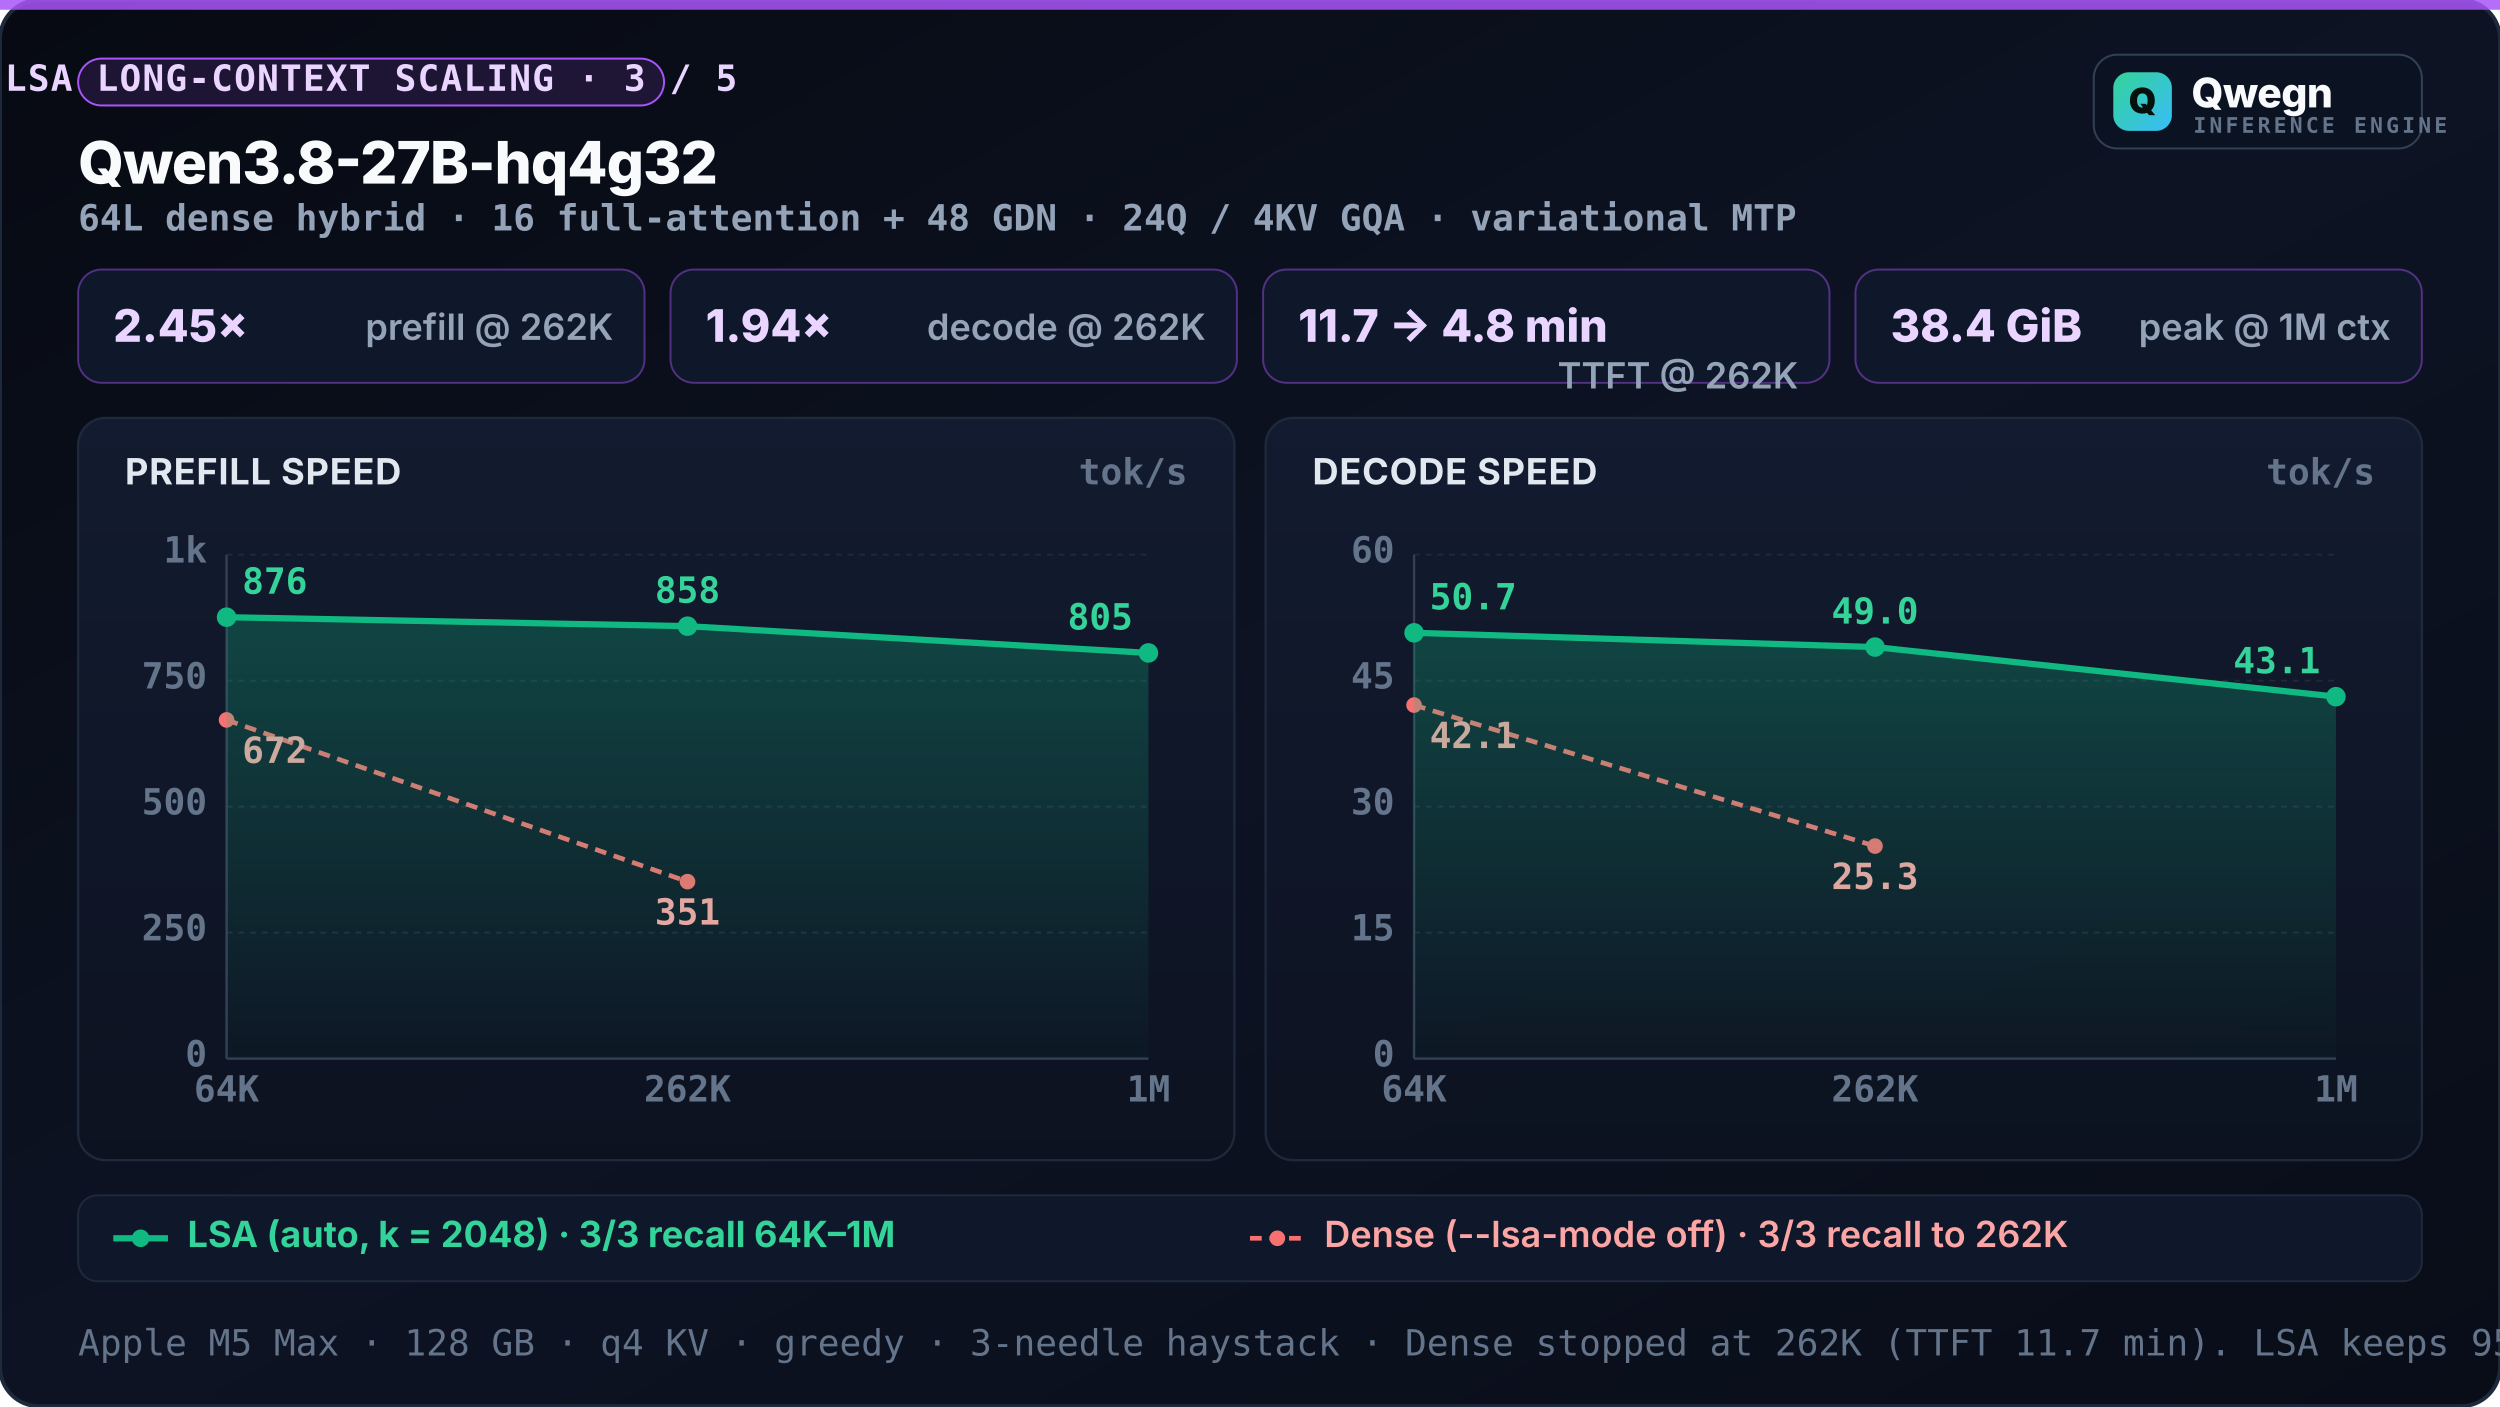
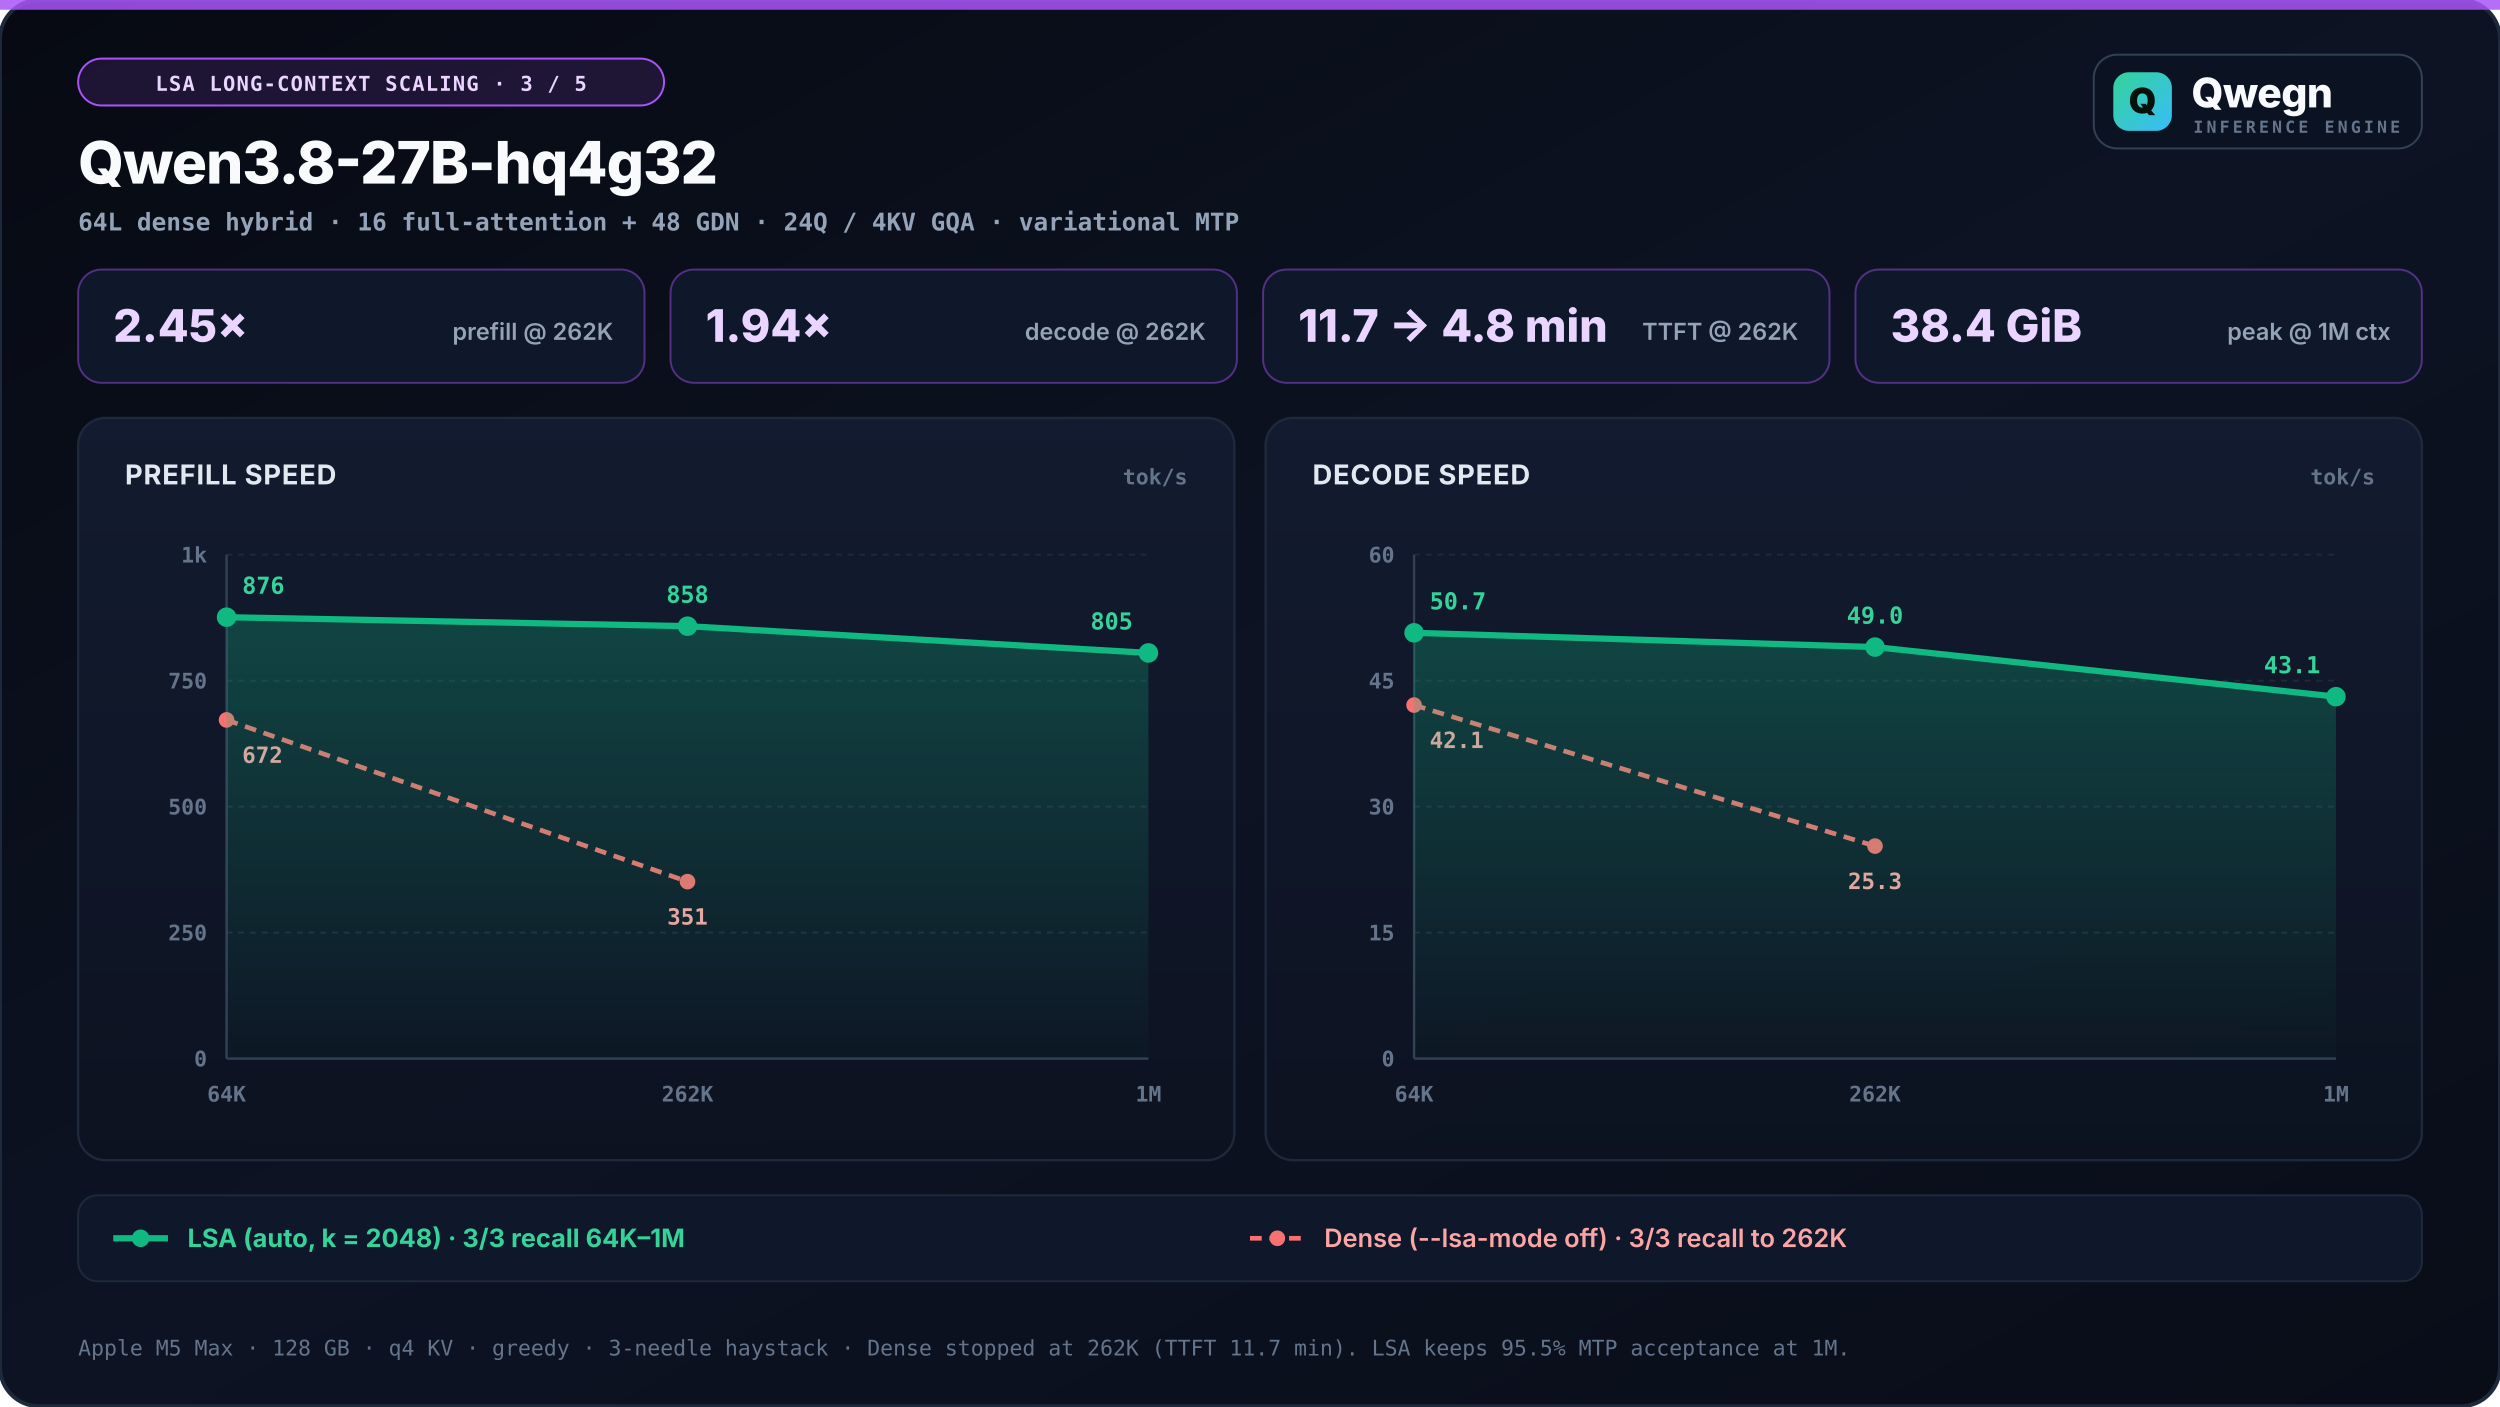
<svg xmlns="http://www.w3.org/2000/svg" viewBox="0 0 1280 720" width="1280" height="720">
  <defs>
    <linearGradient id="bg" x1="0" y1="0" x2="1" y2="1">
      <stop offset="0" stop-color="#070a12" />
      <stop offset=".5" stop-color="#0d1323" />
      <stop offset="1" stop-color="#090d18" />
    </linearGradient>
    <linearGradient id="card" x1="0" y1="0" x2="0" y2="1">
      <stop offset="0" stop-color="#131c31" stop-opacity=".92" />
      <stop offset="1" stop-color="#0c1220" stop-opacity=".96" />
    </linearGradient>
    <linearGradient id="aEm" x1="0" y1="0" x2="0" y2="1">
      <stop offset="0" stop-color="#10b981" stop-opacity=".28" />
      <stop offset="1" stop-color="#10b981" stop-opacity=".02" />
    </linearGradient>
    <linearGradient id="aCy" x1="0" y1="0" x2="0" y2="1">
      <stop offset="0" stop-color="#38bdf8" stop-opacity=".28" />
      <stop offset="1" stop-color="#38bdf8" stop-opacity=".02" />
    </linearGradient>
    <linearGradient id="mark" x1="0" y1="0" x2="1" y2="1">
      <stop offset="0" stop-color="#34d399" />
      <stop offset="1" stop-color="#38bdf8" />
    </linearGradient>
    <style>
.sans{font-family:-apple-system,BlinkMacSystemFont,"SF Pro Display","Inter",system-ui,sans-serif}
.mono{font-family:"SF Mono","JetBrains Mono",Menlo,monospace}
- .ct{font-size:18.5px;font-weight:700;fill:#e2e8f0;letter-spacing:.4px}
- .ax{font-size:18.5px;font-weight:600;fill:#64748b}
- .va{font-size:18.5px;font-weight:700;fill:#34d399}
- .vb{font-size:18.5px;font-weight:600;fill:#fca5a5}
+ .ct{font-size:14px;font-weight:700;fill:#e2e8f0;letter-spacing:.4px}
+ .ax{font-size:11px;font-weight:600;fill:#64748b}
+ .va{font-size:12px;font-weight:700;fill:#34d399}
+ .vb{font-size:11.5px;font-weight:600;fill:#fca5a5}
.grid{stroke:#1e293b;stroke-width:1;stroke-dasharray:3 3}
.axis{stroke:#334155;stroke-width:1.2}
</style>
  </defs>
  <rect width="1280" height="720" rx="20" fill="url(#bg)" stroke="#1e293b" stroke-width="2" />
  <rect x="0" y="0" width="1280" height="5" fill="#a855f7" opacity=".85" />
  <g transform="translate(40,30)" data-free="1">
    <rect width="300" height="24" rx="12" fill="#a855f7" fill-opacity=".14" stroke="#a855f7" />
-     <text x="150" y="16.5" text-anchor="middle" class="mono" font-size="18.5" font-weight="700" fill="#e9d5ff" letter-spacing=".6">LSA LONG-CONTEXT SCALING · 3 / 5</text>
-     <text x="0" y="64" class="sans" font-size="30.0" font-weight="800" fill="#f8fafc" letter-spacing="-.5">Qwen3.8-27B-hq4g32</text>
-     <text x="0" y="88" class="mono" font-size="18.5" font-weight="600" fill="#94a3b8">64L dense hybrid · 16 full-attention + 48 GDN · 24Q / 4KV GQA · variational MTP</text>
+     <text x="150" y="16.5" text-anchor="middle" class="mono" font-size="10.5" font-weight="700" fill="#e9d5ff" letter-spacing=".6">LSA LONG-CONTEXT SCALING · 3 / 5</text>
+     <text x="0" y="64" class="sans" font-size="30" font-weight="800" fill="#f8fafc" letter-spacing="-.5">Qwen3.8-27B-hq4g32</text>
+     <text x="0" y="88" class="mono" font-size="12.5" font-weight="600" fill="#94a3b8">64L dense hybrid · 16 full-attention + 48 GDN · 24Q / 4KV GQA · variational MTP</text>
  </g>
  <g transform="translate(1072,28)" id="qwegn-mark">
    <rect width="168" height="48" rx="12" fill="#0b1222" stroke="#334155" stroke-width="1" />
    <rect x="10" y="9" width="30" height="30" rx="8" fill="url(#mark)" />
    <text x="25" y="30" text-anchor="middle" class="sans" font-size="18" font-weight="900" fill="#04110c">Q</text>
    <text x="50" y="27" class="sans" font-size="21" font-weight="800" fill="#f8fafc" letter-spacing="-0.3">Qwegn</text>
-     <text x="51" y="40" class="mono" font-size="11" font-weight="700" fill="#64748b" letter-spacing="1.6">INFERENCE ENGINE</text>
+     <text x="51" y="40" class="mono" font-size="8.5" font-weight="700" fill="#64748b" letter-spacing="1.6">INFERENCE ENGINE</text>
  </g>
  <g transform="translate(40.0,138)">
    <rect width="290" height="58" rx="12" fill="#0f172a" stroke="#a855f7" stroke-opacity=".45" />
-     <text x="18" y="37" class="sans" font-size="23.0" font-weight="800" fill="#e9d5ff">2.45×</text>
-     <text x="274" y="36" text-anchor="end" class="sans" font-size="18.5" font-weight="600" fill="#94a3b8">prefill @ 262K</text>
+     <text x="18" y="37" class="sans" font-size="23" font-weight="800" fill="#e9d5ff">2.45×</text>
+     <text x="274" y="36" text-anchor="end" class="sans" font-size="12" font-weight="600" fill="#94a3b8">prefill @ 262K</text>
  </g>
  <g transform="translate(343.3,138)">
    <rect width="290" height="58" rx="12" fill="#0f172a" stroke="#a855f7" stroke-opacity=".45" />
-     <text x="18" y="37" class="sans" font-size="23.0" font-weight="800" fill="#e9d5ff">1.94×</text>
-     <text x="274" y="36" text-anchor="end" class="sans" font-size="18.5" font-weight="600" fill="#94a3b8">decode @ 262K</text>
+     <text x="18" y="37" class="sans" font-size="23" font-weight="800" fill="#e9d5ff">1.94×</text>
+     <text x="274" y="36" text-anchor="end" class="sans" font-size="12" font-weight="600" fill="#94a3b8">decode @ 262K</text>
  </g>
  <g transform="translate(646.7,138)">
    <rect width="290" height="58" rx="12" fill="#0f172a" stroke="#a855f7" stroke-opacity=".45" />
-     <text x="18" y="37" class="sans" font-size="23.0" font-weight="800" fill="#e9d5ff">11.7 → 4.8 min</text>
-     <text x="274" y="60.9" text-anchor="end" class="sans" font-size="18.5" font-weight="600" fill="#94a3b8">TTFT @ 262K</text>
+     <text x="18" y="37" class="sans" font-size="23" font-weight="800" fill="#e9d5ff">11.7 → 4.8 min</text>
+     <text x="274" y="36" text-anchor="end" class="sans" font-size="12" font-weight="600" fill="#94a3b8">TTFT @ 262K</text>
  </g>
  <g transform="translate(950.0,138)">
    <rect width="290" height="58" rx="12" fill="#0f172a" stroke="#a855f7" stroke-opacity=".45" />
-     <text x="18" y="37" class="sans" font-size="23.0" font-weight="800" fill="#e9d5ff">38.4 GiB</text>
-     <text x="274" y="36" text-anchor="end" class="sans" font-size="18.5" font-weight="600" fill="#94a3b8">peak @ 1M ctx</text>
+     <text x="18" y="37" class="sans" font-size="23" font-weight="800" fill="#e9d5ff">38.4 GiB</text>
+     <text x="274" y="36" text-anchor="end" class="sans" font-size="12" font-weight="600" fill="#94a3b8">peak @ 1M ctx</text>
  </g>
  <g transform="translate(40,214)">
    <rect width="592" height="380" rx="14" fill="url(#card)" stroke="#1e293b" stroke-width="1.2" />
    <text x="24" y="34" class="sans ct">PREFILL SPEED</text>
    <text x="568" y="34" text-anchor="end" class="mono ax">tok/s</text>
    <line x1="76" y1="328.0" x2="548" y2="328.0" class="axis" />
    <text x="66" y="332.0" text-anchor="end" class="mono ax">0</text>
    <line x1="76" y1="263.5" x2="548" y2="263.5" class="grid" />
    <text x="66" y="267.5" text-anchor="end" class="mono ax">250</text>
    <line x1="76" y1="199.0" x2="548" y2="199.0" class="grid" />
    <text x="66" y="203.0" text-anchor="end" class="mono ax">500</text>
    <line x1="76" y1="134.5" x2="548" y2="134.5" class="grid" />
    <text x="66" y="138.5" text-anchor="end" class="mono ax">750</text>
    <line x1="76" y1="70.0" x2="548" y2="70.0" class="grid" />
    <text x="66" y="74.0" text-anchor="end" class="mono ax">1k</text>
    <line x1="76" y1="70" x2="76" y2="328" class="axis" />
    <text x="76.0" y="350" text-anchor="middle" class="mono ax">64K</text>
    <text x="312.0" y="350" text-anchor="middle" class="mono ax">262K</text>
    <text x="548.0" y="350" text-anchor="middle" class="mono ax">1M</text>
    <polyline points="76.0,154.6 312.0,237.4" fill="none" stroke="#f87171" stroke-width="2.4" stroke-linejoin="round" stroke-dasharray="6 4" />
    <circle cx="76.0" cy="154.6" r="4" fill="#f87171" />
    <text x="84.0" y="176.6" text-anchor="start" class="mono vb">672</text>
    <circle cx="312.0" cy="237.4" r="4" fill="#f87171" />
    <text x="312.0" y="259.4" text-anchor="middle" class="mono vb">351</text>
    <polygon points="76.0,102.0 312.0,106.6 548.0,120.3 548.0,328 76.0,328" fill="url(#aEm)" />
    <polyline points="76.0,102.0 312.0,106.6 548.0,120.3" fill="none" stroke="#10b981" stroke-width="3.2" stroke-linejoin="round" />
    <circle cx="76.0" cy="102.0" r="5" fill="#10b981" />
    <text x="84.0" y="90.0" text-anchor="start" class="mono va">876</text>
    <circle cx="312.0" cy="106.6" r="5" fill="#10b981" />
    <text x="312.0" y="94.6" text-anchor="middle" class="mono va">858</text>
    <circle cx="548.0" cy="120.3" r="5" fill="#10b981" />
    <text x="540.0" y="108.3" text-anchor="end" class="mono va">805</text>
  </g>
  <g transform="translate(648,214)">
    <rect width="592" height="380" rx="14" fill="url(#card)" stroke="#1e293b" stroke-width="1.2" />
    <text x="24" y="34" class="sans ct">DECODE SPEED</text>
    <text x="568" y="34" text-anchor="end" class="mono ax">tok/s</text>
    <line x1="76" y1="328.0" x2="548" y2="328.0" class="axis" />
    <text x="66" y="332.0" text-anchor="end" class="mono ax">0</text>
    <line x1="76" y1="263.5" x2="548" y2="263.5" class="grid" />
    <text x="66" y="267.5" text-anchor="end" class="mono ax">15</text>
    <line x1="76" y1="199.0" x2="548" y2="199.0" class="grid" />
    <text x="66" y="203.0" text-anchor="end" class="mono ax">30</text>
    <line x1="76" y1="134.5" x2="548" y2="134.5" class="grid" />
    <text x="66" y="138.5" text-anchor="end" class="mono ax">45</text>
    <line x1="76" y1="70.0" x2="548" y2="70.0" class="grid" />
    <text x="66" y="74.0" text-anchor="end" class="mono ax">60</text>
    <line x1="76" y1="70" x2="76" y2="328" class="axis" />
    <text x="76.0" y="350" text-anchor="middle" class="mono ax">64K</text>
    <text x="312.0" y="350" text-anchor="middle" class="mono ax">262K</text>
    <text x="548.0" y="350" text-anchor="middle" class="mono ax">1M</text>
    <polyline points="76.0,147.0 312.0,219.2" fill="none" stroke="#f87171" stroke-width="2.4" stroke-linejoin="round" stroke-dasharray="6 4" />
    <circle cx="76.0" cy="147.0" r="4" fill="#f87171" />
    <text x="84.0" y="169.0" text-anchor="start" class="mono vb">42.1</text>
    <circle cx="312.0" cy="219.2" r="4" fill="#f87171" />
    <text x="312.0" y="241.2" text-anchor="middle" class="mono vb">25.3</text>
    <polygon points="76.0,110.0 312.0,117.3 548.0,142.7 548.0,328 76.0,328" fill="url(#aEm)" />
    <polyline points="76.0,110.0 312.0,117.3 548.0,142.7" fill="none" stroke="#10b981" stroke-width="3.2" stroke-linejoin="round" />
    <circle cx="76.0" cy="110.0" r="5" fill="#10b981" />
    <text x="84.0" y="98.0" text-anchor="start" class="mono va">50.7</text>
    <circle cx="312.0" cy="117.3" r="5" fill="#10b981" />
    <text x="312.0" y="105.3" text-anchor="middle" class="mono va">49.0</text>
    <circle cx="548.0" cy="142.7" r="5" fill="#10b981" />
    <text x="540.0" y="130.7" text-anchor="end" class="mono va">43.1</text>
  </g>
  <g transform="translate(40,612)">
    <rect width="1200" height="44" rx="10" fill="#0f172a" stroke="#1e293b" />
    <line x1="18" y1="22" x2="46" y2="22" stroke="#10b981" stroke-width="3.2" />
    <circle cx="32" cy="22" r="4.5" fill="#10b981" />
-     <text x="56" y="26.5" class="sans" font-size="18.5" font-weight="700" fill="#34d399">LSA (auto, k = 2048) · 3/3 recall 64K–1M</text>
+     <text x="56" y="26.5" class="sans" font-size="13" font-weight="700" fill="#34d399">LSA (auto, k = 2048) · 3/3 recall 64K–1M</text>
    <line x1="600" y1="22" x2="628" y2="22" stroke="#f87171" stroke-width="2.4" stroke-dasharray="6 4" />
    <circle cx="614" cy="22" r="4" fill="#f87171" />
-     <text x="638" y="26.5" class="sans" font-size="18.5" font-weight="600" fill="#fca5a5">Dense (--lsa-mode off) · 3/3 recall to 262K</text>
+     <text x="638" y="26.5" class="sans" font-size="13" font-weight="600" fill="#fca5a5">Dense (--lsa-mode off) · 3/3 recall to 262K</text>
  </g>
-   <text x="40" y="694" class="mono" font-size="18.5" fill="#64748b">Apple M5 Max · 128 GB · q4 KV · greedy · 3-needle haystack · Dense stopped at 262K (TTFT 11.7 min). LSA keeps 95.5% MTP acceptance at 1M.</text>
+   <text x="40" y="694" class="mono" font-size="11" fill="#64748b">Apple M5 Max · 128 GB · q4 KV · greedy · 3-needle haystack · Dense stopped at 262K (TTFT 11.7 min). LSA keeps 95.5% MTP acceptance at 1M.</text>
</svg>
